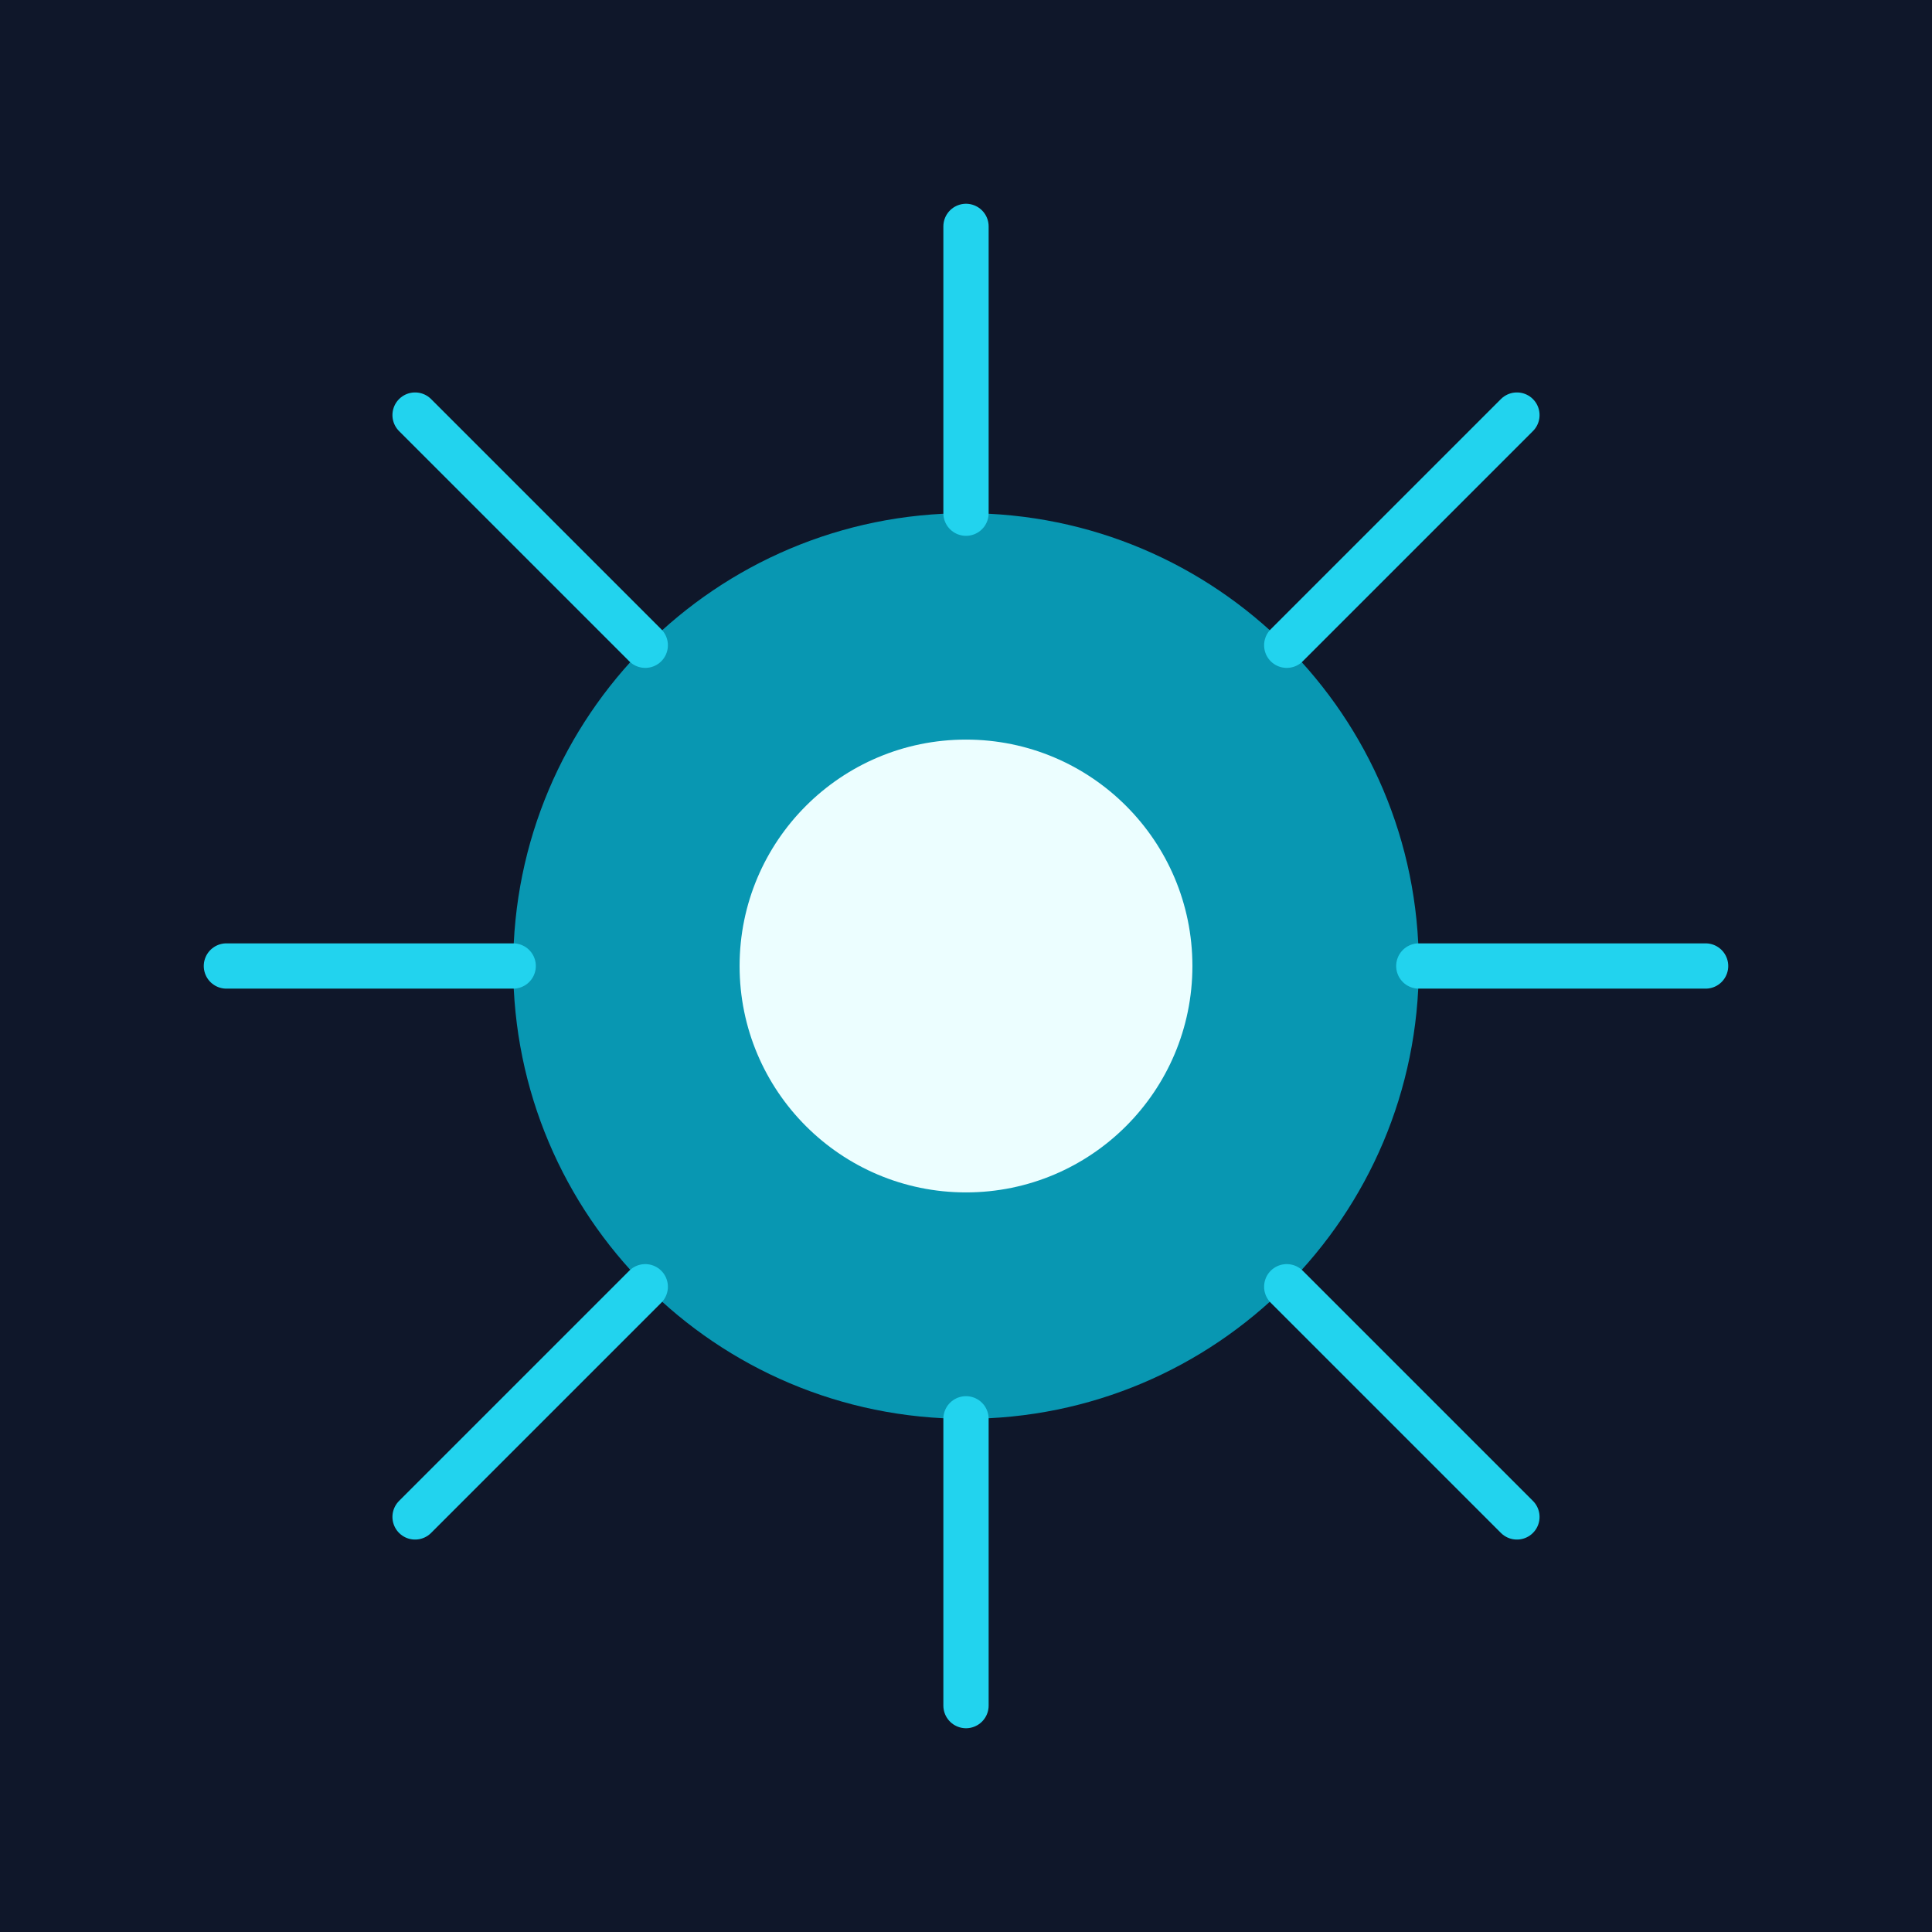
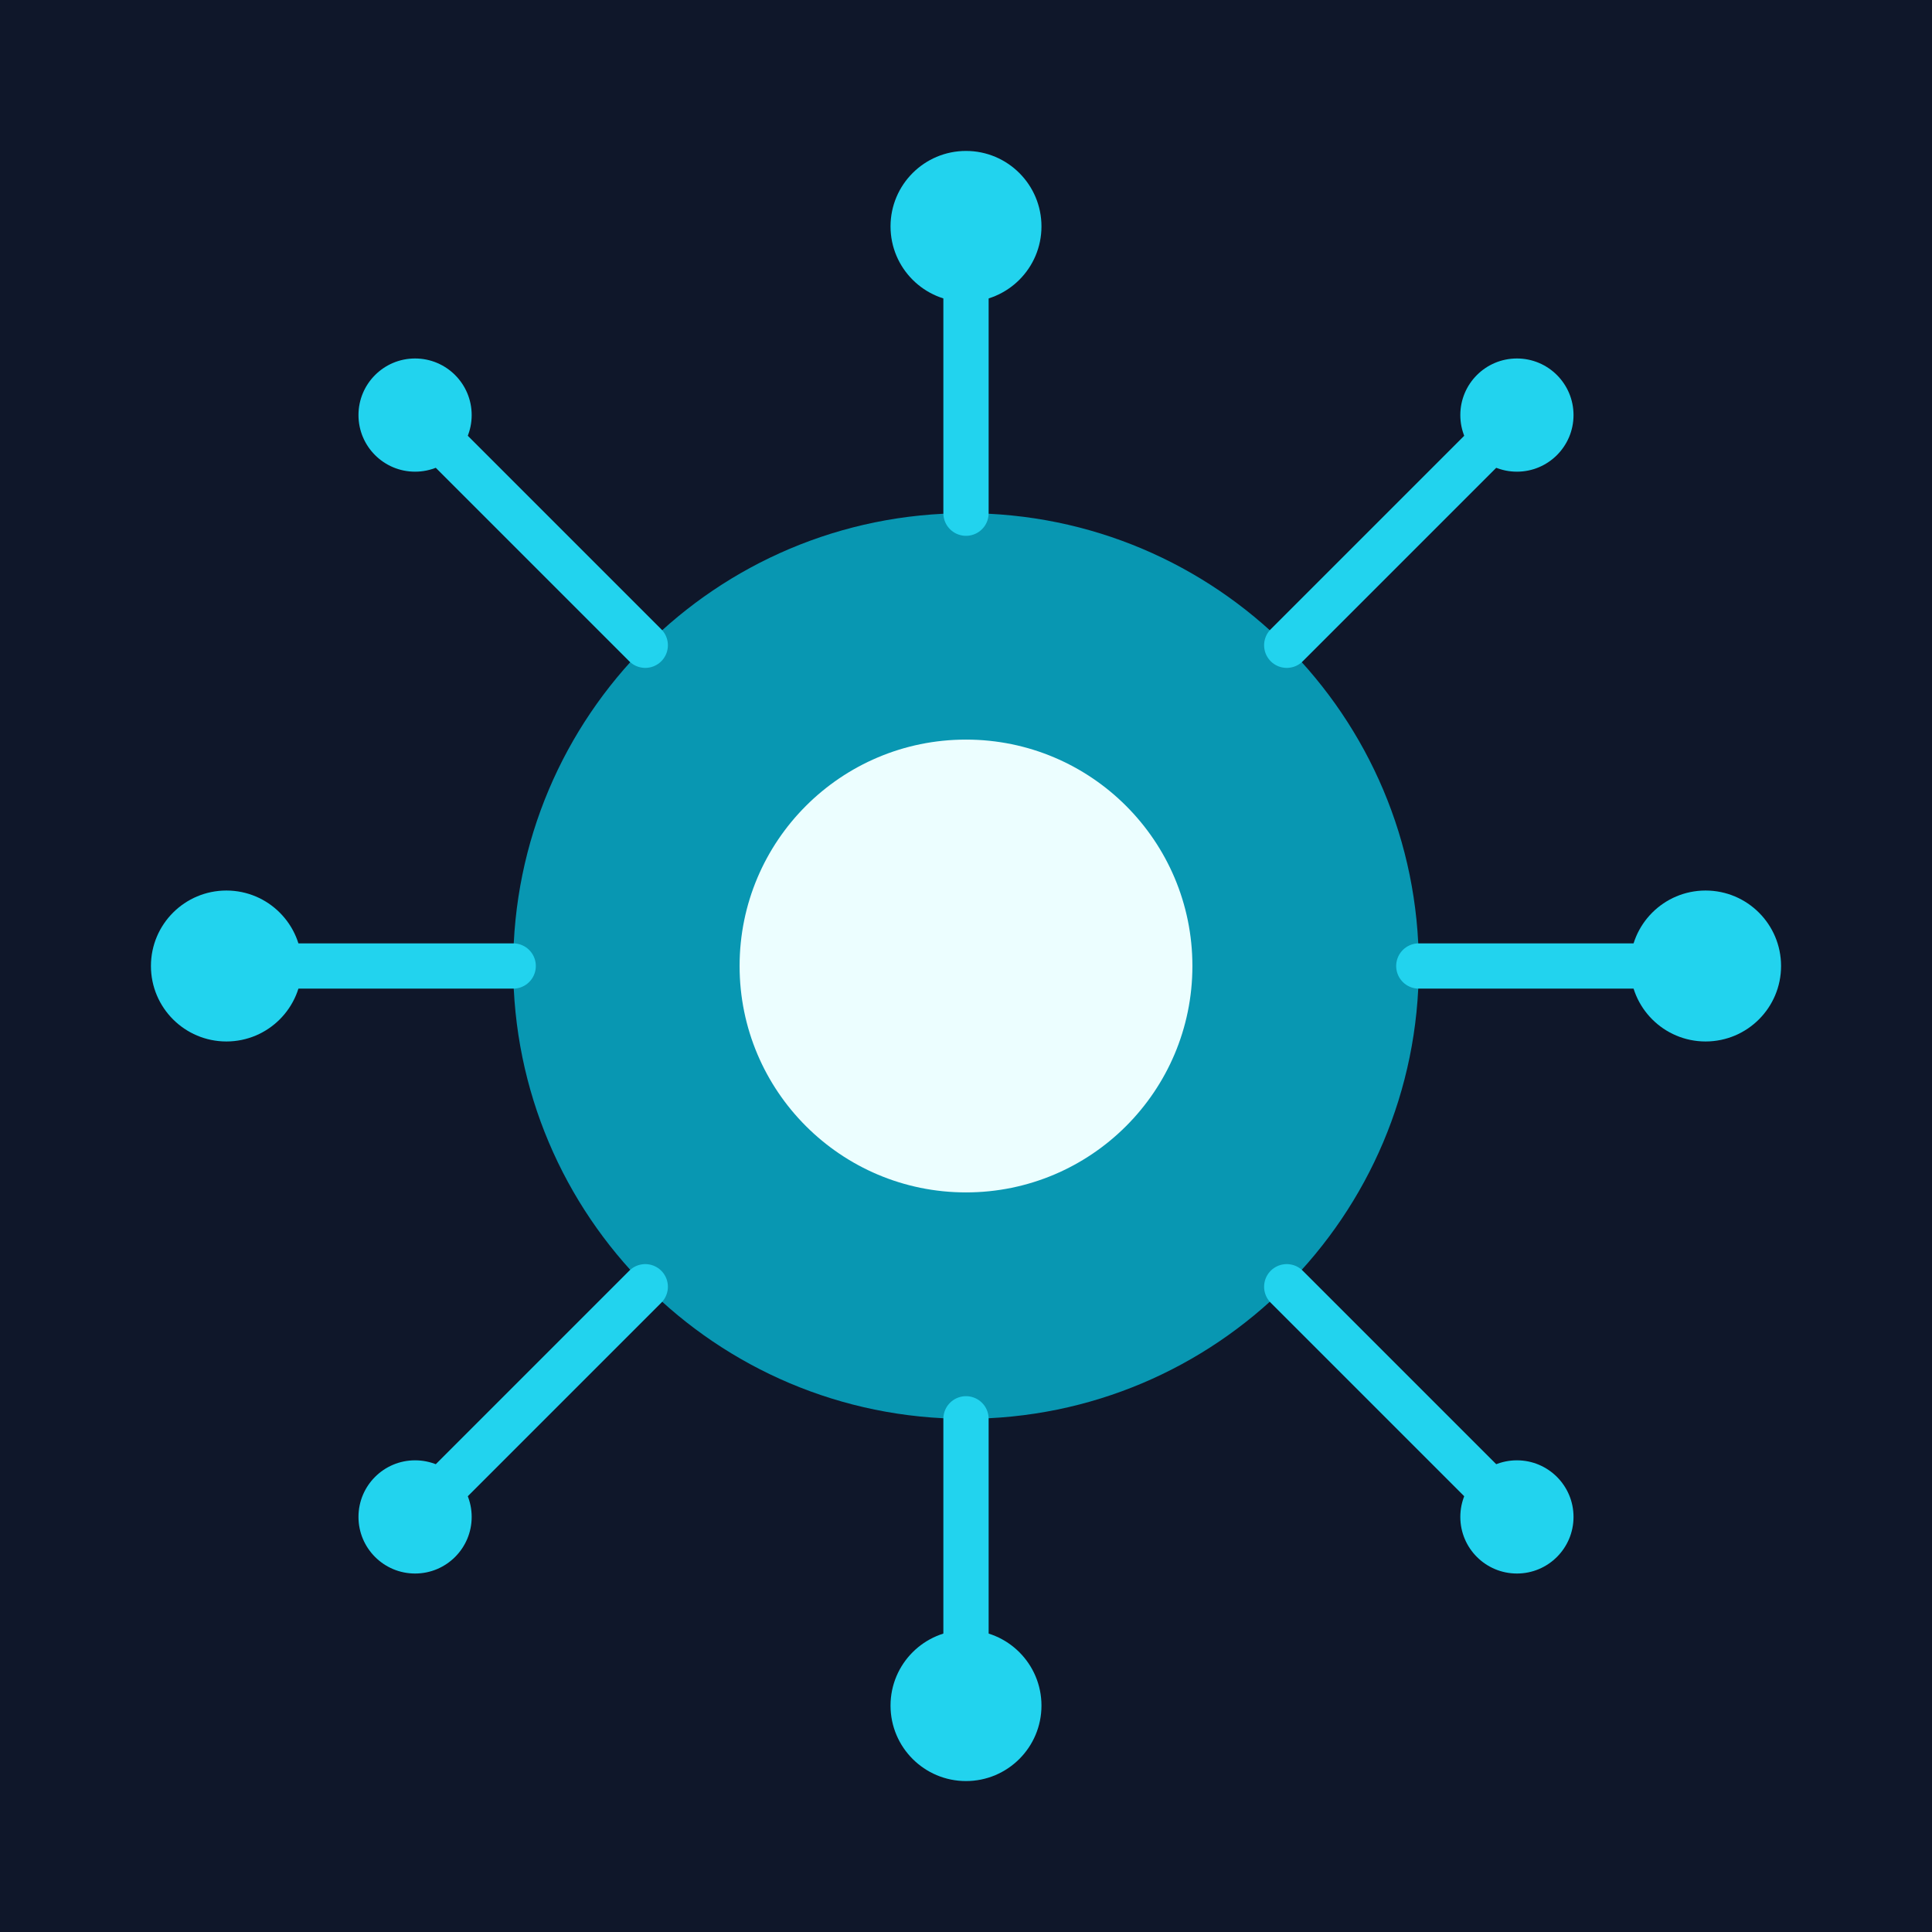
<svg xmlns="http://www.w3.org/2000/svg" viewBox="0 0 512 512">
  <rect width="512" height="512" fill="#0f172a" />
  <circle cx="256" cy="256" r="120" fill="#06b6d4" opacity="0.8" />
  <circle cx="256" cy="256" r="60" fill="#ecfeff" />
  <g stroke="#22d3ee" stroke-width="12" stroke-linecap="round">
    <line x1="256" y1="136" x2="256" y2="60" />
    <line x1="256" y1="376" x2="256" y2="452" />
    <line x1="136" y1="256" x2="60" y2="256" />
    <line x1="376" y1="256" x2="452" y2="256" />
    <line x1="171" y1="171" x2="110" y2="110" />
    <line x1="341" y1="171" x2="402" y2="110" />
    <line x1="171" y1="341" x2="110" y2="402" />
    <line x1="341" y1="341" x2="402" y2="402" />
  </g>
+   <circle cx="256" cy="60" r="20" fill="#22d3ee" />
+   <circle cx="256" cy="452" r="20" fill="#22d3ee" />
+   <circle cx="60" cy="256" r="20" fill="#22d3ee" />
+   <circle cx="452" cy="256" r="20" fill="#22d3ee" />
+   <circle cx="110" cy="110" r="15" fill="#22d3ee" />
+   <circle cx="402" cy="110" r="15" fill="#22d3ee" />
+   <circle cx="110" cy="402" r="15" fill="#22d3ee" />
+   <circle cx="402" cy="402" r="15" fill="#22d3ee" />
</svg>
